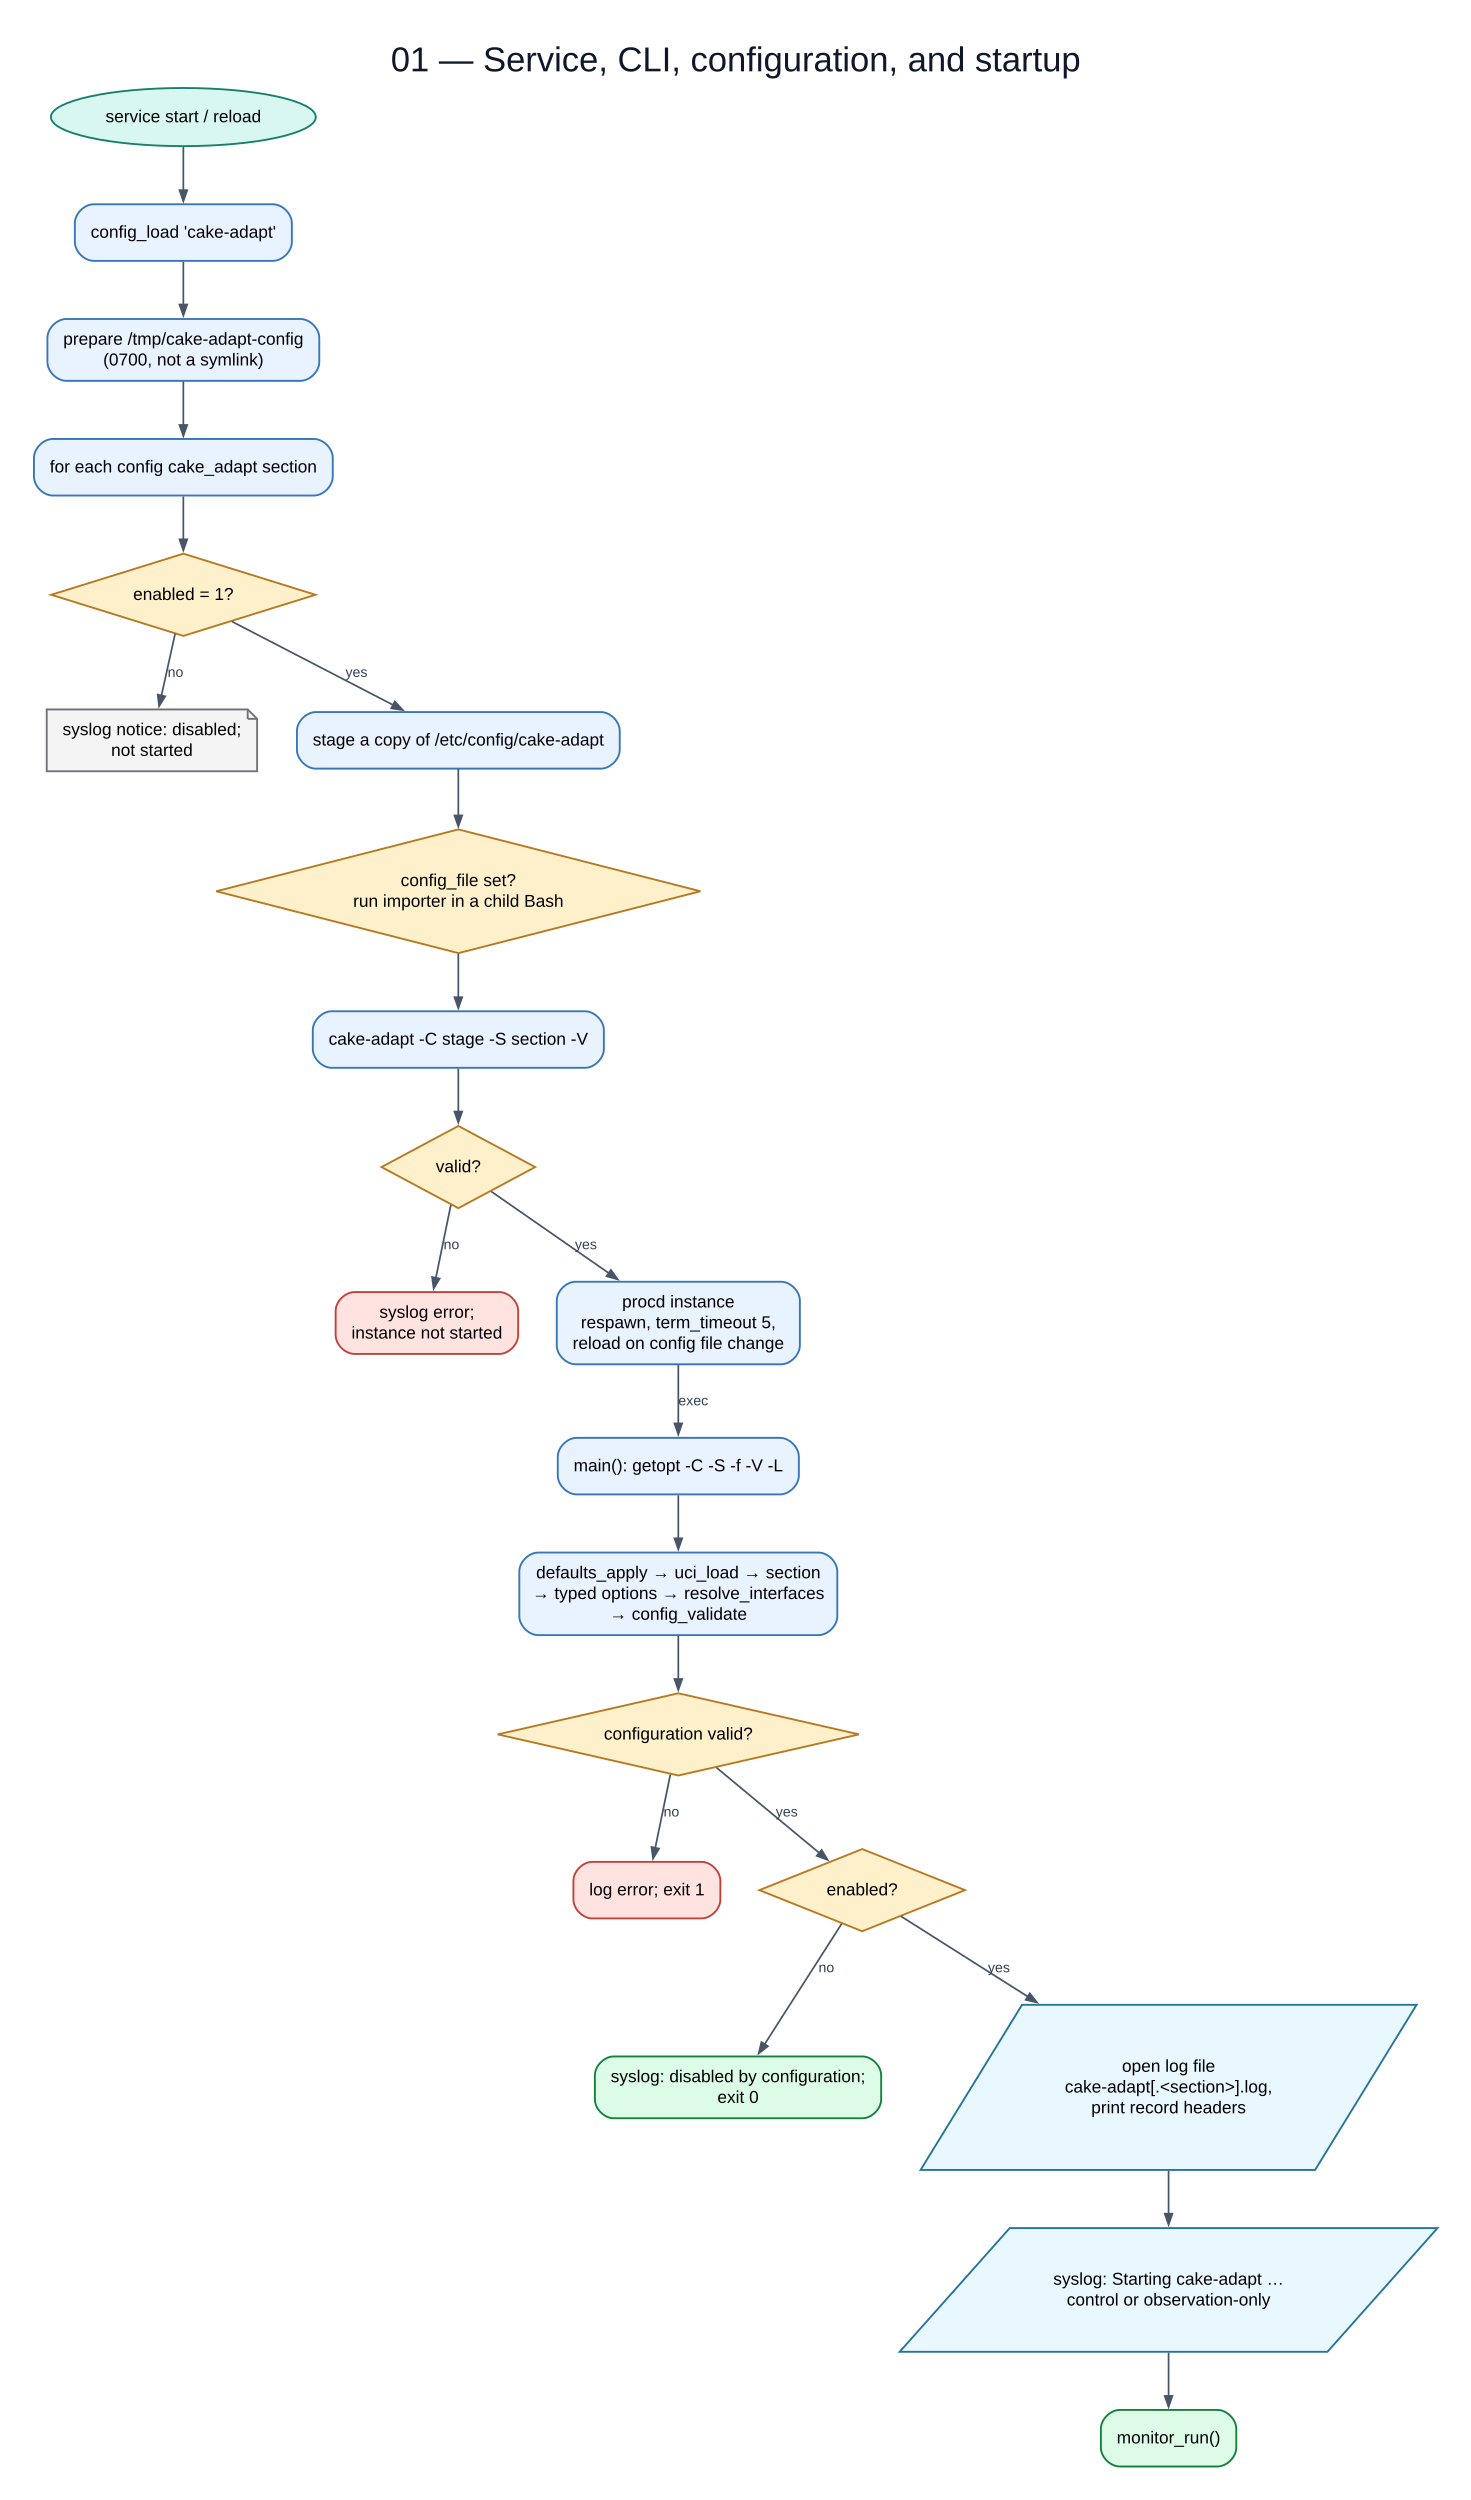
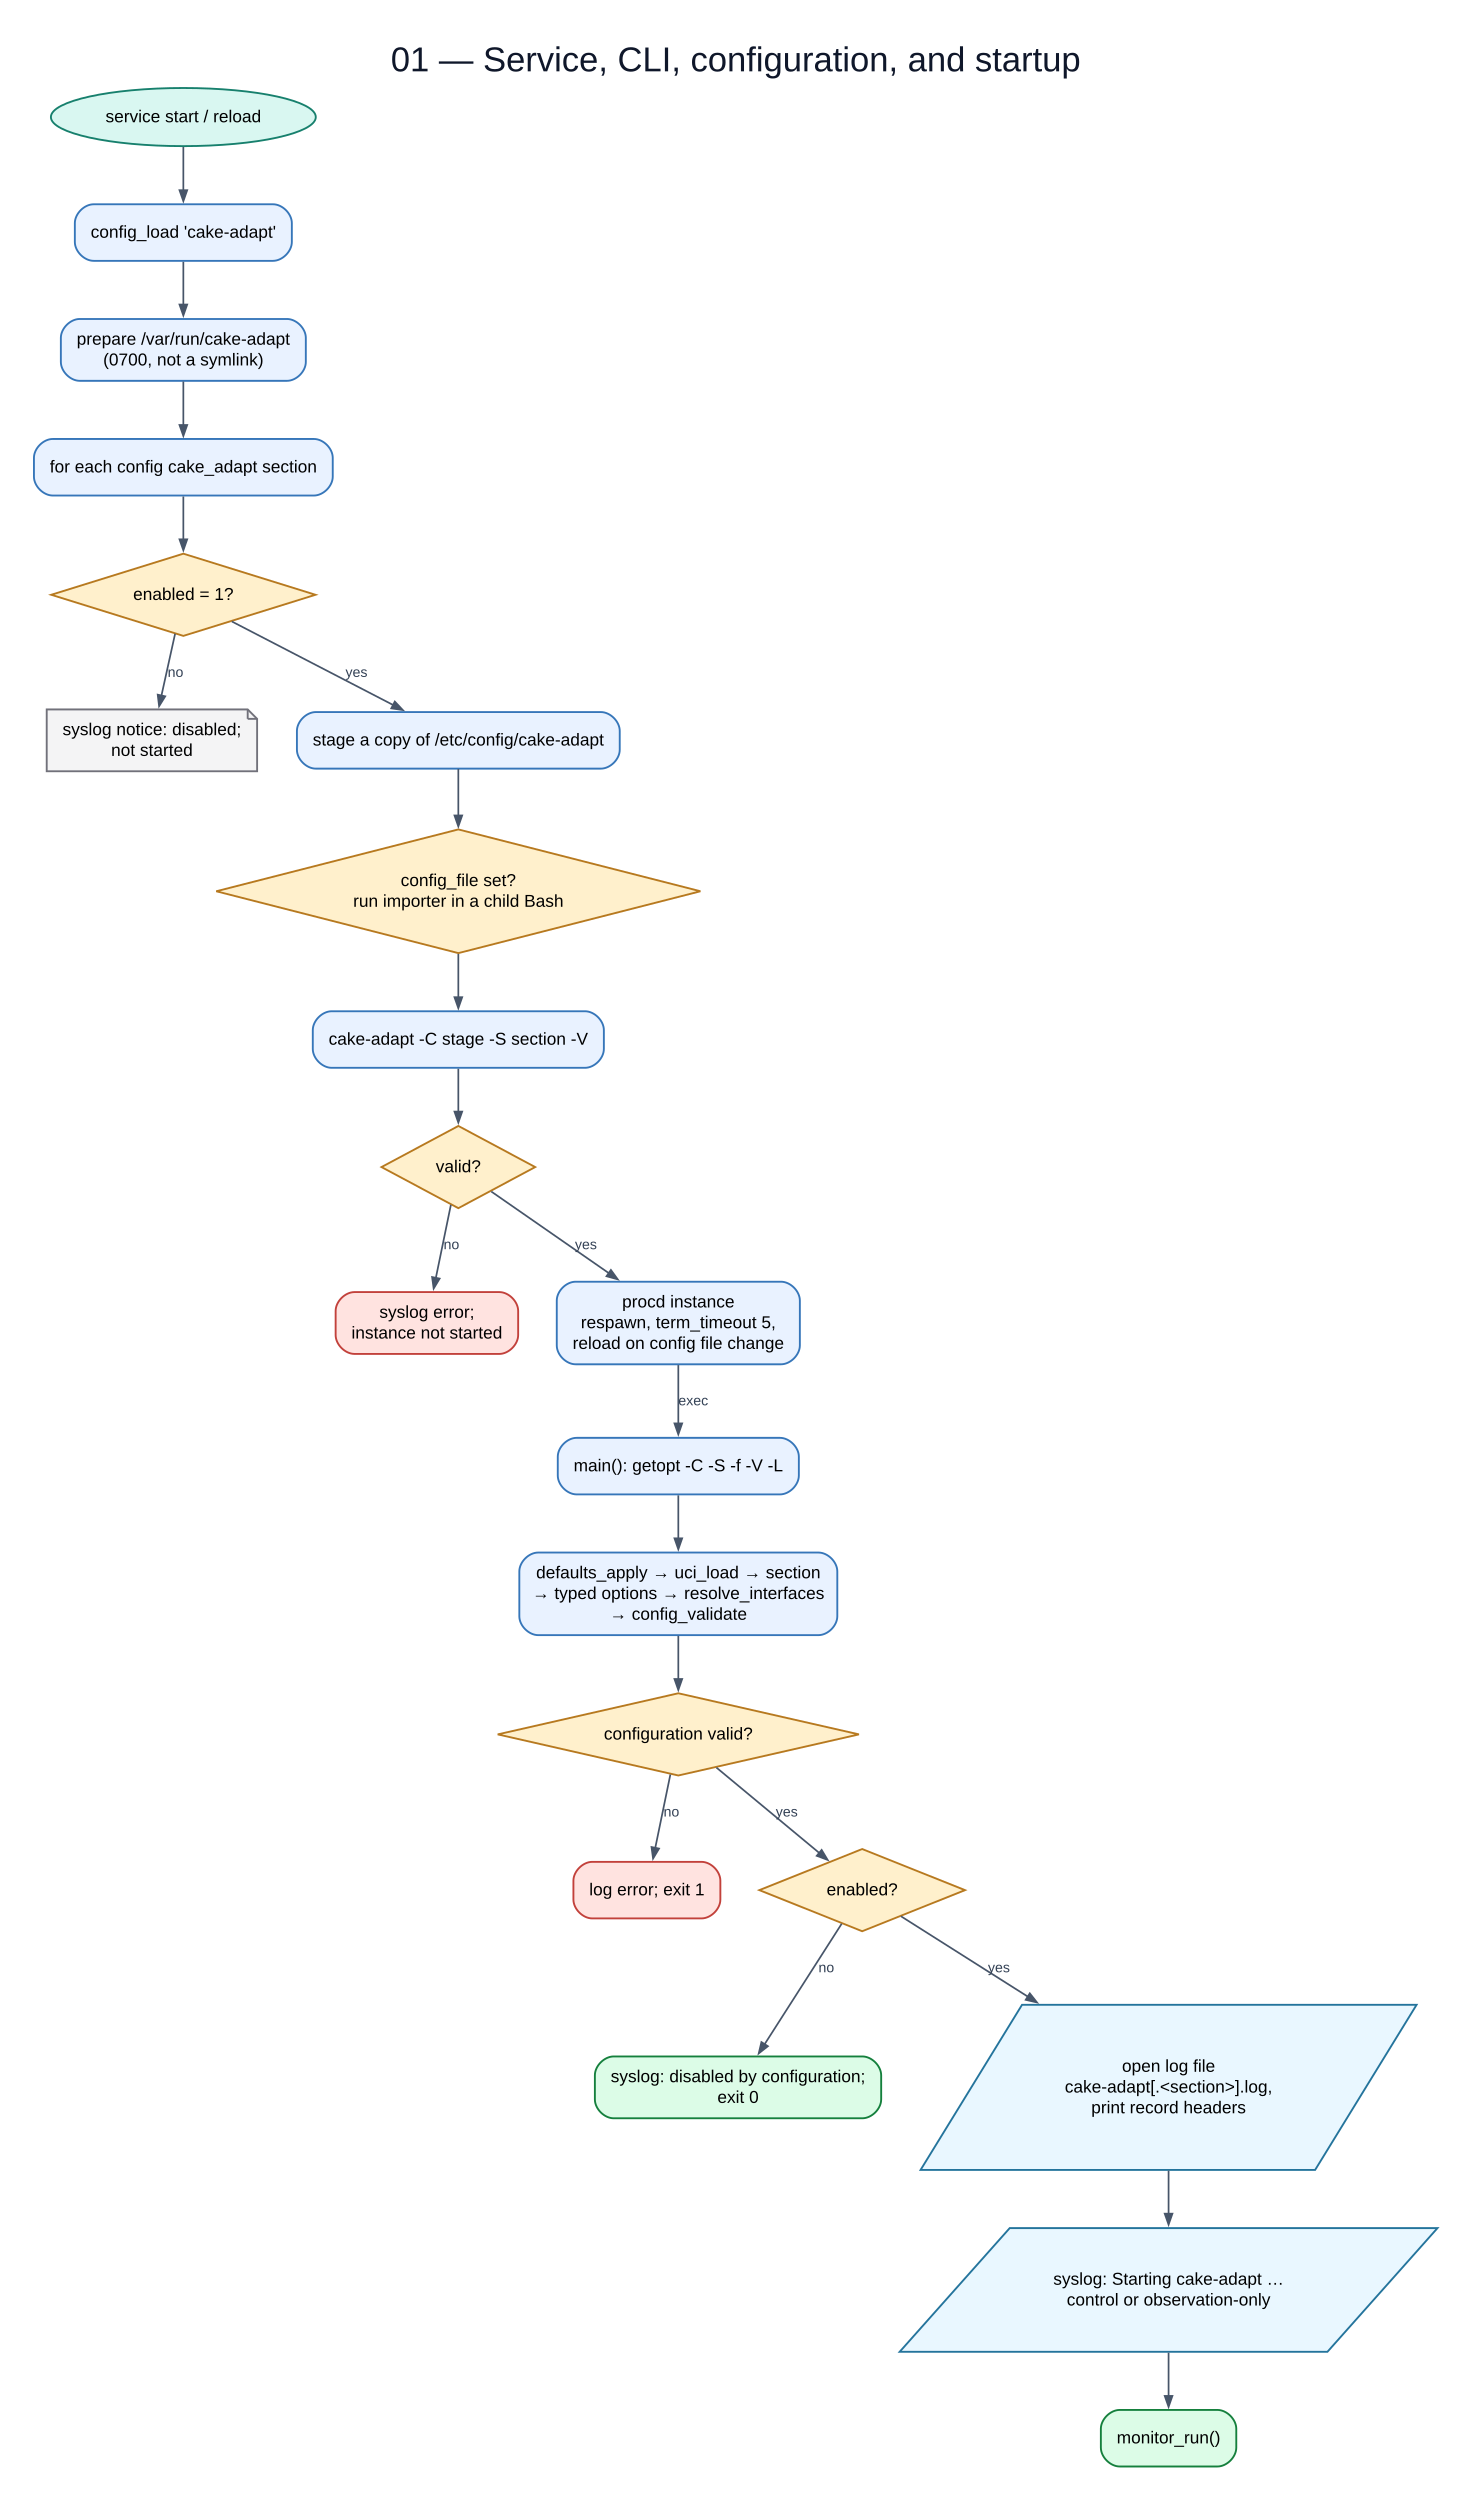
<svg xmlns="http://www.w3.org/2000/svg" width="936pt" height="1591pt" viewBox="0.00 0.00 936.00 1591.00">
  <g id="graph0" class="graph" transform="scale(1 1) rotate(0) translate(21.6 1569.68)">
    <polygon fill="white" stroke="none" points="-21.6,21.6 -21.6,-1569.68 914.81,-1569.68 914.81,21.6 -21.6,21.6" />
    <text xml:space="preserve" text-anchor="middle" x="446.61" y="-1524.28" font-family="Arial" font-size="22.00" fill="#0f172a">01 — Service, CLI, configuration, and startup</text>
    <g id="node1" class="node">
      <ellipse fill="#d9f7f1" stroke="#17806d" stroke-width="1.2" cx="95.08" cy="-1495.18" rx="84.29" ry="18.5" />
      <text xml:space="preserve" text-anchor="middle" x="95.08" y="-1491.88" font-family="Arial" font-size="11.00">service start / reload</text>
    </g>
    <g id="node2" class="node">
      <path fill="#e9f2ff" stroke="#3676b9" stroke-width="1.2" d="M152.13,-1439.68C152.13,-1439.68 38.03,-1439.68 38.03,-1439.68 32.03,-1439.68 26.03,-1433.68 26.03,-1427.68 26.03,-1427.68 26.03,-1415.68 26.03,-1415.68 26.03,-1409.68 32.03,-1403.68 38.03,-1403.68 38.03,-1403.68 152.13,-1403.68 152.13,-1403.68 158.13,-1403.68 164.13,-1409.68 164.13,-1415.68 164.13,-1415.68 164.13,-1427.68 164.13,-1427.68 164.13,-1433.68 158.13,-1439.68 152.13,-1439.68" />
      <text xml:space="preserve" text-anchor="middle" x="95.08" y="-1418.38" font-family="Arial" font-size="11.00">config_load 'cake-adapt'</text>
    </g>
    <g id="edge1" class="edge">
      <path fill="none" stroke="#475569" stroke-width="1.1" d="M95.08,-1476.14C95.08,-1467.73 95.08,-1457.59 95.08,-1448.4" />
      <polygon fill="#475569" stroke="#475569" stroke-width="1.1" points="97.53,-1448.64 95.08,-1441.64 92.63,-1448.64 97.53,-1448.64" />
    </g>
    <g id="node3" class="node">
-       <path fill="#e9f2ff" stroke="#3676b9" stroke-width="1.2" d="M169.59,-1366.68C169.59,-1366.68 20.57,-1366.68 20.57,-1366.68 14.57,-1366.68 8.57,-1360.68 8.57,-1354.68 8.57,-1354.68 8.57,-1339.32 8.57,-1339.32 8.57,-1333.32 14.57,-1327.32 20.57,-1327.32 20.57,-1327.32 169.59,-1327.32 169.59,-1327.32 175.59,-1327.32 181.59,-1333.32 181.59,-1339.32 181.59,-1339.32 181.59,-1354.68 181.59,-1354.68 181.59,-1360.68 175.59,-1366.68 169.59,-1366.68" />
-       <text xml:space="preserve" text-anchor="middle" x="95.08" y="-1350.3" font-family="Arial" font-size="11.00">prepare /tmp/cake-adapt-config</text>
+       <path fill="#e9f2ff" stroke="#3676b9" stroke-width="1.2" d="M161.03,-1366.68C161.03,-1366.68 29.13,-1366.68 29.13,-1366.68 23.13,-1366.68 17.13,-1360.68 17.13,-1354.68 17.13,-1354.68 17.13,-1339.32 17.13,-1339.32 17.13,-1333.32 23.13,-1327.32 29.13,-1327.32 29.13,-1327.32 161.03,-1327.32 161.03,-1327.32 167.03,-1327.32 173.03,-1333.32 173.03,-1339.32 173.03,-1339.32 173.03,-1354.68 173.03,-1354.68 173.03,-1360.68 167.03,-1366.68 161.03,-1366.68" />
+       <text xml:space="preserve" text-anchor="middle" x="95.08" y="-1350.3" font-family="Arial" font-size="11.00">prepare /var/run/cake-adapt</text>
      <text xml:space="preserve" text-anchor="middle" x="95.08" y="-1337.1" font-family="Arial" font-size="11.00">(0700, not a symlink)</text>
    </g>
    <g id="edge2" class="edge">
      <path fill="none" stroke="#475569" stroke-width="1.1" d="M95.08,-1403.09C95.08,-1394.87 95.08,-1384.9 95.08,-1375.71" />
      <polygon fill="#475569" stroke="#475569" stroke-width="1.1" points="97.53,-1375.88 95.08,-1368.88 92.63,-1375.88 97.53,-1375.88" />
    </g>
    <g id="node4" class="node">
      <path fill="#e9f2ff" stroke="#3676b9" stroke-width="1.2" d="M178.16,-1290.32C178.16,-1290.32 12,-1290.32 12,-1290.32 6,-1290.32 0,-1284.32 0,-1278.32 0,-1278.32 0,-1266.32 0,-1266.32 0,-1260.32 6,-1254.32 12,-1254.32 12,-1254.32 178.16,-1254.32 178.16,-1254.32 184.16,-1254.32 190.16,-1260.32 190.16,-1266.32 190.16,-1266.32 190.16,-1278.32 190.16,-1278.32 190.16,-1284.32 184.16,-1290.32 178.16,-1290.32" />
      <text xml:space="preserve" text-anchor="middle" x="95.08" y="-1269.02" font-family="Arial" font-size="11.00">for each config cake_adapt section</text>
    </g>
    <g id="edge3" class="edge">
      <path fill="none" stroke="#475569" stroke-width="1.1" d="M95.08,-1326.9C95.08,-1318.36 95.08,-1308.17 95.08,-1298.97" />
      <polygon fill="#475569" stroke="#475569" stroke-width="1.1" points="97.53,-1299.21 95.08,-1292.21 92.63,-1299.21 97.53,-1299.21" />
    </g>
    <g id="node5" class="node">
      <polygon fill="#fff0cc" stroke="#b7791f" stroke-width="1.2" points="95.08,-1217.32 11,-1191.16 95.08,-1165 179.16,-1191.16 95.08,-1217.32" />
      <text xml:space="preserve" text-anchor="middle" x="95.08" y="-1187.86" font-family="Arial" font-size="11.00">enabled = 1?</text>
    </g>
    <g id="edge4" class="edge">
      <path fill="none" stroke="#475569" stroke-width="1.1" d="M95.08,-1253.75C95.08,-1245.66 95.08,-1235.77 95.08,-1226.3" />
      <polygon fill="#475569" stroke="#475569" stroke-width="1.1" points="97.53,-1226.46 95.08,-1219.46 92.63,-1226.46 97.53,-1226.46" />
    </g>
    <g id="node6" class="node">
      <polygon fill="#f4f4f5" stroke="#71717a" stroke-width="1.2" points="136.03,-1118.2 8.13,-1118.2 8.13,-1078.84 142.03,-1078.84 142.03,-1112.2 136.03,-1118.2" />
      <polyline fill="none" stroke="#71717a" stroke-width="1.2" points="136.03,-1118.2 136.03,-1112.2" />
      <polyline fill="none" stroke="#71717a" stroke-width="1.2" points="142.03,-1112.2 136.03,-1112.2" />
      <text xml:space="preserve" text-anchor="middle" x="75.08" y="-1101.82" font-family="Arial" font-size="11.00">syslog notice: disabled;</text>
      <text xml:space="preserve" text-anchor="middle" x="75.08" y="-1088.62" font-family="Arial" font-size="11.00">not started</text>
    </g>
    <g id="edge5" class="edge">
      <path fill="none" stroke="#475569" stroke-width="1.1" d="M89.83,-1166.35C87.15,-1154.24 83.9,-1139.48 81.12,-1126.9" />
      <polygon fill="#475569" stroke="#475569" stroke-width="1.1" points="83.55,-1126.54 79.65,-1120.24 78.77,-1127.6 83.55,-1126.54" />
      <text xml:space="preserve" text-anchor="middle" x="90.09" y="-1138.9" font-family="Arial" font-size="9.00" fill="#334155">no</text>
    </g>
    <g id="node7" class="node">
      <path fill="#e9f2ff" stroke="#3676b9" stroke-width="1.2" d="M360.8,-1116.52C360.8,-1116.52 179.36,-1116.52 179.36,-1116.52 173.36,-1116.52 167.36,-1110.52 167.36,-1104.52 167.36,-1104.52 167.36,-1092.52 167.36,-1092.52 167.36,-1086.52 173.36,-1080.52 179.36,-1080.52 179.36,-1080.52 360.8,-1080.52 360.8,-1080.52 366.8,-1080.52 372.8,-1086.52 372.8,-1092.52 372.8,-1092.52 372.8,-1104.52 372.8,-1104.52 372.8,-1110.52 366.8,-1116.52 360.8,-1116.52" />
      <text xml:space="preserve" text-anchor="middle" x="270.08" y="-1095.22" font-family="Arial" font-size="11.00">stage a copy of /etc/config/cake-adapt</text>
    </g>
    <g id="edge6" class="edge">
      <path fill="none" stroke="#475569" stroke-width="1.1" d="M125.96,-1174.16C154.58,-1159.34 197.35,-1137.19 228.87,-1120.87" />
      <polygon fill="#475569" stroke="#475569" stroke-width="1.1" points="229.65,-1123.22 234.74,-1117.82 227.4,-1118.87 229.65,-1123.22" />
      <text xml:space="preserve" text-anchor="middle" x="205.26" y="-1138.9" font-family="Arial" font-size="9.00" fill="#334155">yes</text>
    </g>
    <g id="node8" class="node">
      <polygon fill="#fff0cc" stroke="#b7791f" stroke-width="1.2" points="270.08,-1041.84 116.02,-1002.48 270.08,-963.12 424.14,-1002.48 270.08,-1041.84" />
      <text xml:space="preserve" text-anchor="middle" x="270.08" y="-1005.78" font-family="Arial" font-size="11.00">config_file set?</text>
      <text xml:space="preserve" text-anchor="middle" x="270.08" y="-992.58" font-family="Arial" font-size="11.00">run importer in a child Bash</text>
    </g>
    <g id="edge7" class="edge">
      <path fill="none" stroke="#475569" stroke-width="1.1" d="M270.08,-1080.27C270.08,-1071.82 270.08,-1061.19 270.08,-1050.55" />
      <polygon fill="#475569" stroke="#475569" stroke-width="1.1" points="272.53,-1050.73 270.08,-1043.73 267.63,-1050.73 272.53,-1050.73" />
    </g>
    <g id="node9" class="node">
      <path fill="#e9f2ff" stroke="#3676b9" stroke-width="1.2" d="M350.7,-926.12C350.7,-926.12 189.46,-926.12 189.46,-926.12 183.46,-926.12 177.46,-920.12 177.46,-914.12 177.46,-914.12 177.46,-902.12 177.46,-902.12 177.46,-896.12 183.46,-890.12 189.46,-890.12 189.46,-890.12 350.7,-890.12 350.7,-890.12 356.7,-890.12 362.7,-896.12 362.7,-902.12 362.7,-902.12 362.7,-914.12 362.7,-914.12 362.7,-920.12 356.7,-926.12 350.7,-926.12" />
      <text xml:space="preserve" text-anchor="middle" x="270.08" y="-904.82" font-family="Arial" font-size="11.00">cake-adapt -C stage -S section -V</text>
    </g>
    <g id="edge8" class="edge">
      <path fill="none" stroke="#475569" stroke-width="1.1" d="M270.08,-962.58C270.08,-953.21 270.08,-943.44 270.08,-934.84" />
      <polygon fill="#475569" stroke="#475569" stroke-width="1.1" points="272.53,-935.05 270.08,-928.05 267.63,-935.05 272.53,-935.05" />
    </g>
    <g id="node10" class="node">
      <polygon fill="#fff0cc" stroke="#b7791f" stroke-width="1.2" points="270.08,-853.12 221.18,-826.96 270.08,-800.8 318.98,-826.96 270.08,-853.12" />
      <text xml:space="preserve" text-anchor="middle" x="270.08" y="-823.66" font-family="Arial" font-size="11.00">valid?</text>
    </g>
    <g id="edge9" class="edge">
      <path fill="none" stroke="#475569" stroke-width="1.1" d="M270.08,-889.55C270.08,-881.46 270.08,-871.57 270.08,-862.1" />
      <polygon fill="#475569" stroke="#475569" stroke-width="1.1" points="272.53,-862.26 270.08,-855.26 267.63,-862.26 272.53,-862.26" />
    </g>
    <g id="node11" class="node">
      <path fill="#ffe3e0" stroke="#c2413b" stroke-width="1.2" d="M296.16,-747.4C296.16,-747.4 204,-747.4 204,-747.4 198,-747.4 192,-741.4 192,-735.4 192,-735.4 192,-720.04 192,-720.04 192,-714.04 198,-708.04 204,-708.04 204,-708.04 296.16,-708.04 296.16,-708.04 302.16,-708.04 308.16,-714.04 308.16,-720.04 308.16,-720.04 308.16,-735.4 308.16,-735.4 308.16,-741.4 302.16,-747.4 296.16,-747.4" />
      <text xml:space="preserve" text-anchor="middle" x="250.08" y="-731.02" font-family="Arial" font-size="11.00">syslog error;</text>
      <text xml:space="preserve" text-anchor="middle" x="250.08" y="-717.82" font-family="Arial" font-size="11.00">instance not started</text>
    </g>
    <g id="edge10" class="edge">
      <path fill="none" stroke="#475569" stroke-width="1.1" d="M265.34,-802.92C262.46,-788.92 258.77,-770.98 255.74,-756.25" />
      <polygon fill="#475569" stroke="#475569" stroke-width="1.1" points="258.19,-755.99 254.38,-749.63 253.39,-756.98 258.19,-755.99" />
      <text xml:space="preserve" text-anchor="middle" x="265.69" y="-774.7" font-family="Arial" font-size="9.00" fill="#334155">no</text>
    </g>
    <g id="node12" class="node">
      <path fill="#e9f2ff" stroke="#3676b9" stroke-width="1.2" d="M475.43,-754C475.43,-754 344.73,-754 344.73,-754 338.73,-754 332.73,-748 332.73,-742 332.73,-742 332.73,-713.44 332.73,-713.44 332.73,-707.44 338.73,-701.44 344.73,-701.44 344.73,-701.44 475.43,-701.44 475.43,-701.44 481.43,-701.44 487.43,-707.44 487.43,-713.44 487.43,-713.44 487.43,-742 487.43,-742 487.43,-748 481.43,-754 475.43,-754" />
      <text xml:space="preserve" text-anchor="middle" x="410.08" y="-737.62" font-family="Arial" font-size="11.00">procd instance</text>
      <text xml:space="preserve" text-anchor="middle" x="410.08" y="-724.42" font-family="Arial" font-size="11.00">respawn, term_timeout 5,</text>
      <text xml:space="preserve" text-anchor="middle" x="410.08" y="-711.22" font-family="Arial" font-size="11.00">reload on config file change</text>
    </g>
    <g id="edge11" class="edge">
      <path fill="none" stroke="#475569" stroke-width="1.1" d="M291.04,-811.4C310.77,-797.7 340.95,-776.73 365.99,-759.35" />
      <polygon fill="#475569" stroke="#475569" stroke-width="1.1" points="367.18,-761.5 371.53,-755.5 364.38,-757.48 367.18,-761.5" />
      <text xml:space="preserve" text-anchor="middle" x="351.28" y="-774.7" font-family="Arial" font-size="9.00" fill="#334155">yes</text>
    </g>
    <g id="node13" class="node">
      <path fill="#e9f2ff" stroke="#3676b9" stroke-width="1.2" d="M474.79,-654.64C474.79,-654.64 345.37,-654.64 345.37,-654.64 339.37,-654.64 333.37,-648.64 333.37,-642.64 333.37,-642.64 333.37,-630.64 333.37,-630.64 333.37,-624.64 339.37,-618.64 345.37,-618.64 345.37,-618.64 474.79,-618.64 474.79,-618.64 480.79,-618.64 486.79,-624.64 486.79,-630.64 486.79,-630.64 486.79,-642.64 486.79,-642.64 486.79,-648.64 480.79,-654.64 474.79,-654.64" />
      <text xml:space="preserve" text-anchor="middle" x="410.08" y="-633.34" font-family="Arial" font-size="11.00">main(): getopt -C -S -f -V -L</text>
    </g>
    <g id="edge12" class="edge">
      <path fill="none" stroke="#475569" stroke-width="1.1" d="M410.08,-700.95C410.08,-689.24 410.08,-675.41 410.08,-663.67" />
      <polygon fill="#475569" stroke="#475569" stroke-width="1.1" points="412.53,-663.83 410.08,-656.83 407.63,-663.83 412.53,-663.83" />
      <text xml:space="preserve" text-anchor="middle" x="419.59" y="-675.34" font-family="Arial" font-size="9.00" fill="#334155">exec</text>
    </g>
    <g id="node14" class="node">
      <path fill="#e9f2ff" stroke="#3676b9" stroke-width="1.2" d="M499.26,-581.64C499.26,-581.64 320.9,-581.64 320.9,-581.64 314.9,-581.64 308.9,-575.64 308.9,-569.64 308.9,-569.64 308.9,-541.08 308.9,-541.08 308.9,-535.08 314.9,-529.08 320.9,-529.08 320.9,-529.08 499.26,-529.08 499.26,-529.08 505.26,-529.08 511.26,-535.08 511.26,-541.08 511.26,-541.08 511.26,-569.64 511.26,-569.64 511.26,-575.64 505.26,-581.64 499.26,-581.64" />
      <text xml:space="preserve" text-anchor="middle" x="410.08" y="-565.26" font-family="Arial" font-size="11.00">defaults_apply → uci_load → section</text>
      <text xml:space="preserve" text-anchor="middle" x="410.08" y="-552.06" font-family="Arial" font-size="11.00">→ typed options → resolve_interfaces</text>
      <text xml:space="preserve" text-anchor="middle" x="410.08" y="-538.86" font-family="Arial" font-size="11.00">→ config_validate</text>
    </g>
    <g id="edge13" class="edge">
      <path fill="none" stroke="#475569" stroke-width="1.1" d="M410.08,-618.05C410.08,-609.94 410.08,-600.04 410.08,-590.56" />
      <polygon fill="#475569" stroke="#475569" stroke-width="1.1" points="412.53,-590.7 410.08,-583.7 407.63,-590.7 412.53,-590.7" />
    </g>
    <g id="node15" class="node">
      <polygon fill="#fff0cc" stroke="#b7791f" stroke-width="1.2" points="410.08,-492.08 295.14,-465.92 410.08,-439.76 525.02,-465.92 410.08,-492.08" />
      <text xml:space="preserve" text-anchor="middle" x="410.08" y="-462.62" font-family="Arial" font-size="11.00">configuration valid?</text>
    </g>
    <g id="edge14" class="edge">
      <path fill="none" stroke="#475569" stroke-width="1.1" d="M410.08,-528.6C410.08,-519.97 410.08,-510.21 410.08,-501.05" />
      <polygon fill="#475569" stroke="#475569" stroke-width="1.1" points="412.53,-501.16 410.08,-494.16 407.63,-501.16 412.53,-501.16" />
    </g>
    <g id="node16" class="node">
      <path fill="#ffe3e0" stroke="#c2413b" stroke-width="1.2" d="M424.84,-384.8C424.84,-384.8 355.32,-384.8 355.32,-384.8 349.32,-384.8 343.32,-378.8 343.32,-372.8 343.32,-372.8 343.32,-360.8 343.32,-360.8 343.32,-354.8 349.32,-348.8 355.32,-348.8 355.32,-348.8 424.84,-348.8 424.84,-348.8 430.84,-348.8 436.84,-354.8 436.84,-360.8 436.84,-360.8 436.84,-372.8 436.84,-372.8 436.84,-378.8 430.84,-384.8 424.84,-384.8" />
      <text xml:space="preserve" text-anchor="middle" x="390.08" y="-363.5" font-family="Arial" font-size="11.00">log error; exit 1</text>
    </g>
    <g id="edge15" class="edge">
      <path fill="none" stroke="#475569" stroke-width="1.1" d="M405.03,-440.41C402.07,-426.04 398.34,-407.9 395.34,-393.35" />
      <polygon fill="#475569" stroke="#475569" stroke-width="1.1" points="397.82,-393.25 394.01,-386.88 393.02,-394.24 397.82,-393.25" />
      <text xml:space="preserve" text-anchor="middle" x="405.69" y="-413.66" font-family="Arial" font-size="9.00" fill="#334155">no</text>
    </g>
    <g id="node17" class="node">
      <polygon fill="#fff0cc" stroke="#b7791f" stroke-width="1.2" points="527.08,-392.96 461.65,-366.8 527.08,-340.64 592.51,-366.8 527.08,-392.96" />
      <text xml:space="preserve" text-anchor="middle" x="527.08" y="-363.5" font-family="Arial" font-size="11.00">enabled?</text>
    </g>
    <g id="edge16" class="edge">
      <path fill="none" stroke="#475569" stroke-width="1.1" d="M434.32,-444.8C453.45,-428.92 480.11,-406.79 499.94,-390.33" />
      <polygon fill="#475569" stroke="#475569" stroke-width="1.1" points="501.29,-392.4 505.11,-386.04 498.16,-388.63 501.29,-392.4" />
      <text xml:space="preserve" text-anchor="middle" x="479.09" y="-413.66" font-family="Arial" font-size="9.00" fill="#334155">yes</text>
    </g>
    <g id="node18" class="node">
      <path fill="#dcfce7" stroke="#15803d" stroke-width="1.2" d="M527.18,-260.96C527.18,-260.96 368.98,-260.96 368.98,-260.96 362.98,-260.96 356.98,-254.96 356.98,-248.96 356.98,-248.96 356.98,-233.6 356.98,-233.6 356.98,-227.6 362.98,-221.6 368.98,-221.6 368.98,-221.6 527.18,-221.6 527.18,-221.6 533.18,-221.6 539.18,-227.6 539.18,-233.6 539.18,-233.6 539.18,-248.96 539.18,-248.96 539.18,-254.96 533.18,-260.96 527.18,-260.96" />
      <text xml:space="preserve" text-anchor="middle" x="448.08" y="-244.58" font-family="Arial" font-size="11.00">syslog: disabled by configuration;</text>
      <text xml:space="preserve" text-anchor="middle" x="448.08" y="-231.38" font-family="Arial" font-size="11.00">exit 0</text>
    </g>
    <g id="edge17" class="edge">
      <path fill="none" stroke="#475569" stroke-width="1.1" d="M514.04,-345.4C500.59,-324.38 479.58,-291.53 464.89,-268.57" />
      <polygon fill="#475569" stroke="#475569" stroke-width="1.1" points="467.1,-267.47 461.26,-262.89 462.97,-270.11 467.1,-267.47" />
      <text xml:space="preserve" text-anchor="middle" x="504.28" y="-314.54" font-family="Arial" font-size="9.00" fill="#334155">no</text>
    </g>
    <g id="node19" class="node">
      <polygon fill="#e9f7ff" stroke="#24749c" stroke-width="1.2" points="879.92,-293.84 628.83,-293.84 564.24,-188.72 815.33,-188.72 879.92,-293.84" />
      <text xml:space="preserve" text-anchor="middle" x="722.08" y="-251.18" font-family="Arial" font-size="11.00">open log file</text>
      <text xml:space="preserve" text-anchor="middle" x="722.08" y="-237.98" font-family="Arial" font-size="11.00">cake-adapt[.&lt;section&gt;].log,</text>
      <text xml:space="preserve" text-anchor="middle" x="722.08" y="-224.78" font-family="Arial" font-size="11.00">print record headers</text>
    </g>
    <g id="edge18" class="edge">
      <path fill="none" stroke="#475569" stroke-width="1.1" d="M551.78,-350.16C572.37,-337.11 603.02,-317.7 632.66,-298.92" />
      <polygon fill="#475569" stroke="#475569" stroke-width="1.1" points="633.76,-301.13 638.36,-295.31 631.14,-296.99 633.76,-301.13" />
      <text xml:space="preserve" text-anchor="middle" x="614.12" y="-314.54" font-family="Arial" font-size="9.00" fill="#334155">yes</text>
    </g>
    <g id="node20" class="node">
      <polygon fill="#e9f7ff" stroke="#24749c" stroke-width="1.2" points="893.21,-151.72 620.98,-151.72 550.95,-73 823.18,-73 893.21,-151.72" />
      <text xml:space="preserve" text-anchor="middle" x="722.08" y="-115.66" font-family="Arial" font-size="11.00">syslog: Starting cake-adapt …</text>
      <text xml:space="preserve" text-anchor="middle" x="722.08" y="-102.46" font-family="Arial" font-size="11.00">control or observation-only</text>
    </g>
    <g id="edge19" class="edge">
      <path fill="none" stroke="#475569" stroke-width="1.1" d="M722.08,-188.29C722.08,-179.16 722.08,-169.7 722.08,-160.71" />
      <polygon fill="#475569" stroke="#475569" stroke-width="1.1" points="724.53,-160.91 722.08,-153.91 719.63,-160.91 724.53,-160.91" />
    </g>
    <g id="node21" class="node">
      <path fill="#dcfce7" stroke="#15803d" stroke-width="1.2" d="M753.17,-36C753.17,-36 690.99,-36 690.99,-36 684.99,-36 678.99,-30 678.99,-24 678.99,-24 678.99,-12 678.99,-12 678.99,-6 684.99,0 690.99,0 690.99,0 753.17,0 753.17,0 759.17,0 765.17,-6 765.17,-12 765.17,-12 765.17,-24 765.17,-24 765.17,-30 759.17,-36 753.17,-36" />
      <text xml:space="preserve" text-anchor="middle" x="722.08" y="-14.7" font-family="Arial" font-size="11.00">monitor_run()</text>
    </g>
    <g id="edge20" class="edge">
      <path fill="none" stroke="#475569" stroke-width="1.1" d="M722.08,-72.46C722.08,-63.09 722.08,-53.32 722.08,-44.72" />
      <polygon fill="#475569" stroke="#475569" stroke-width="1.1" points="724.53,-44.93 722.08,-37.93 719.63,-44.93 724.53,-44.93" />
    </g>
  </g>
</svg>
